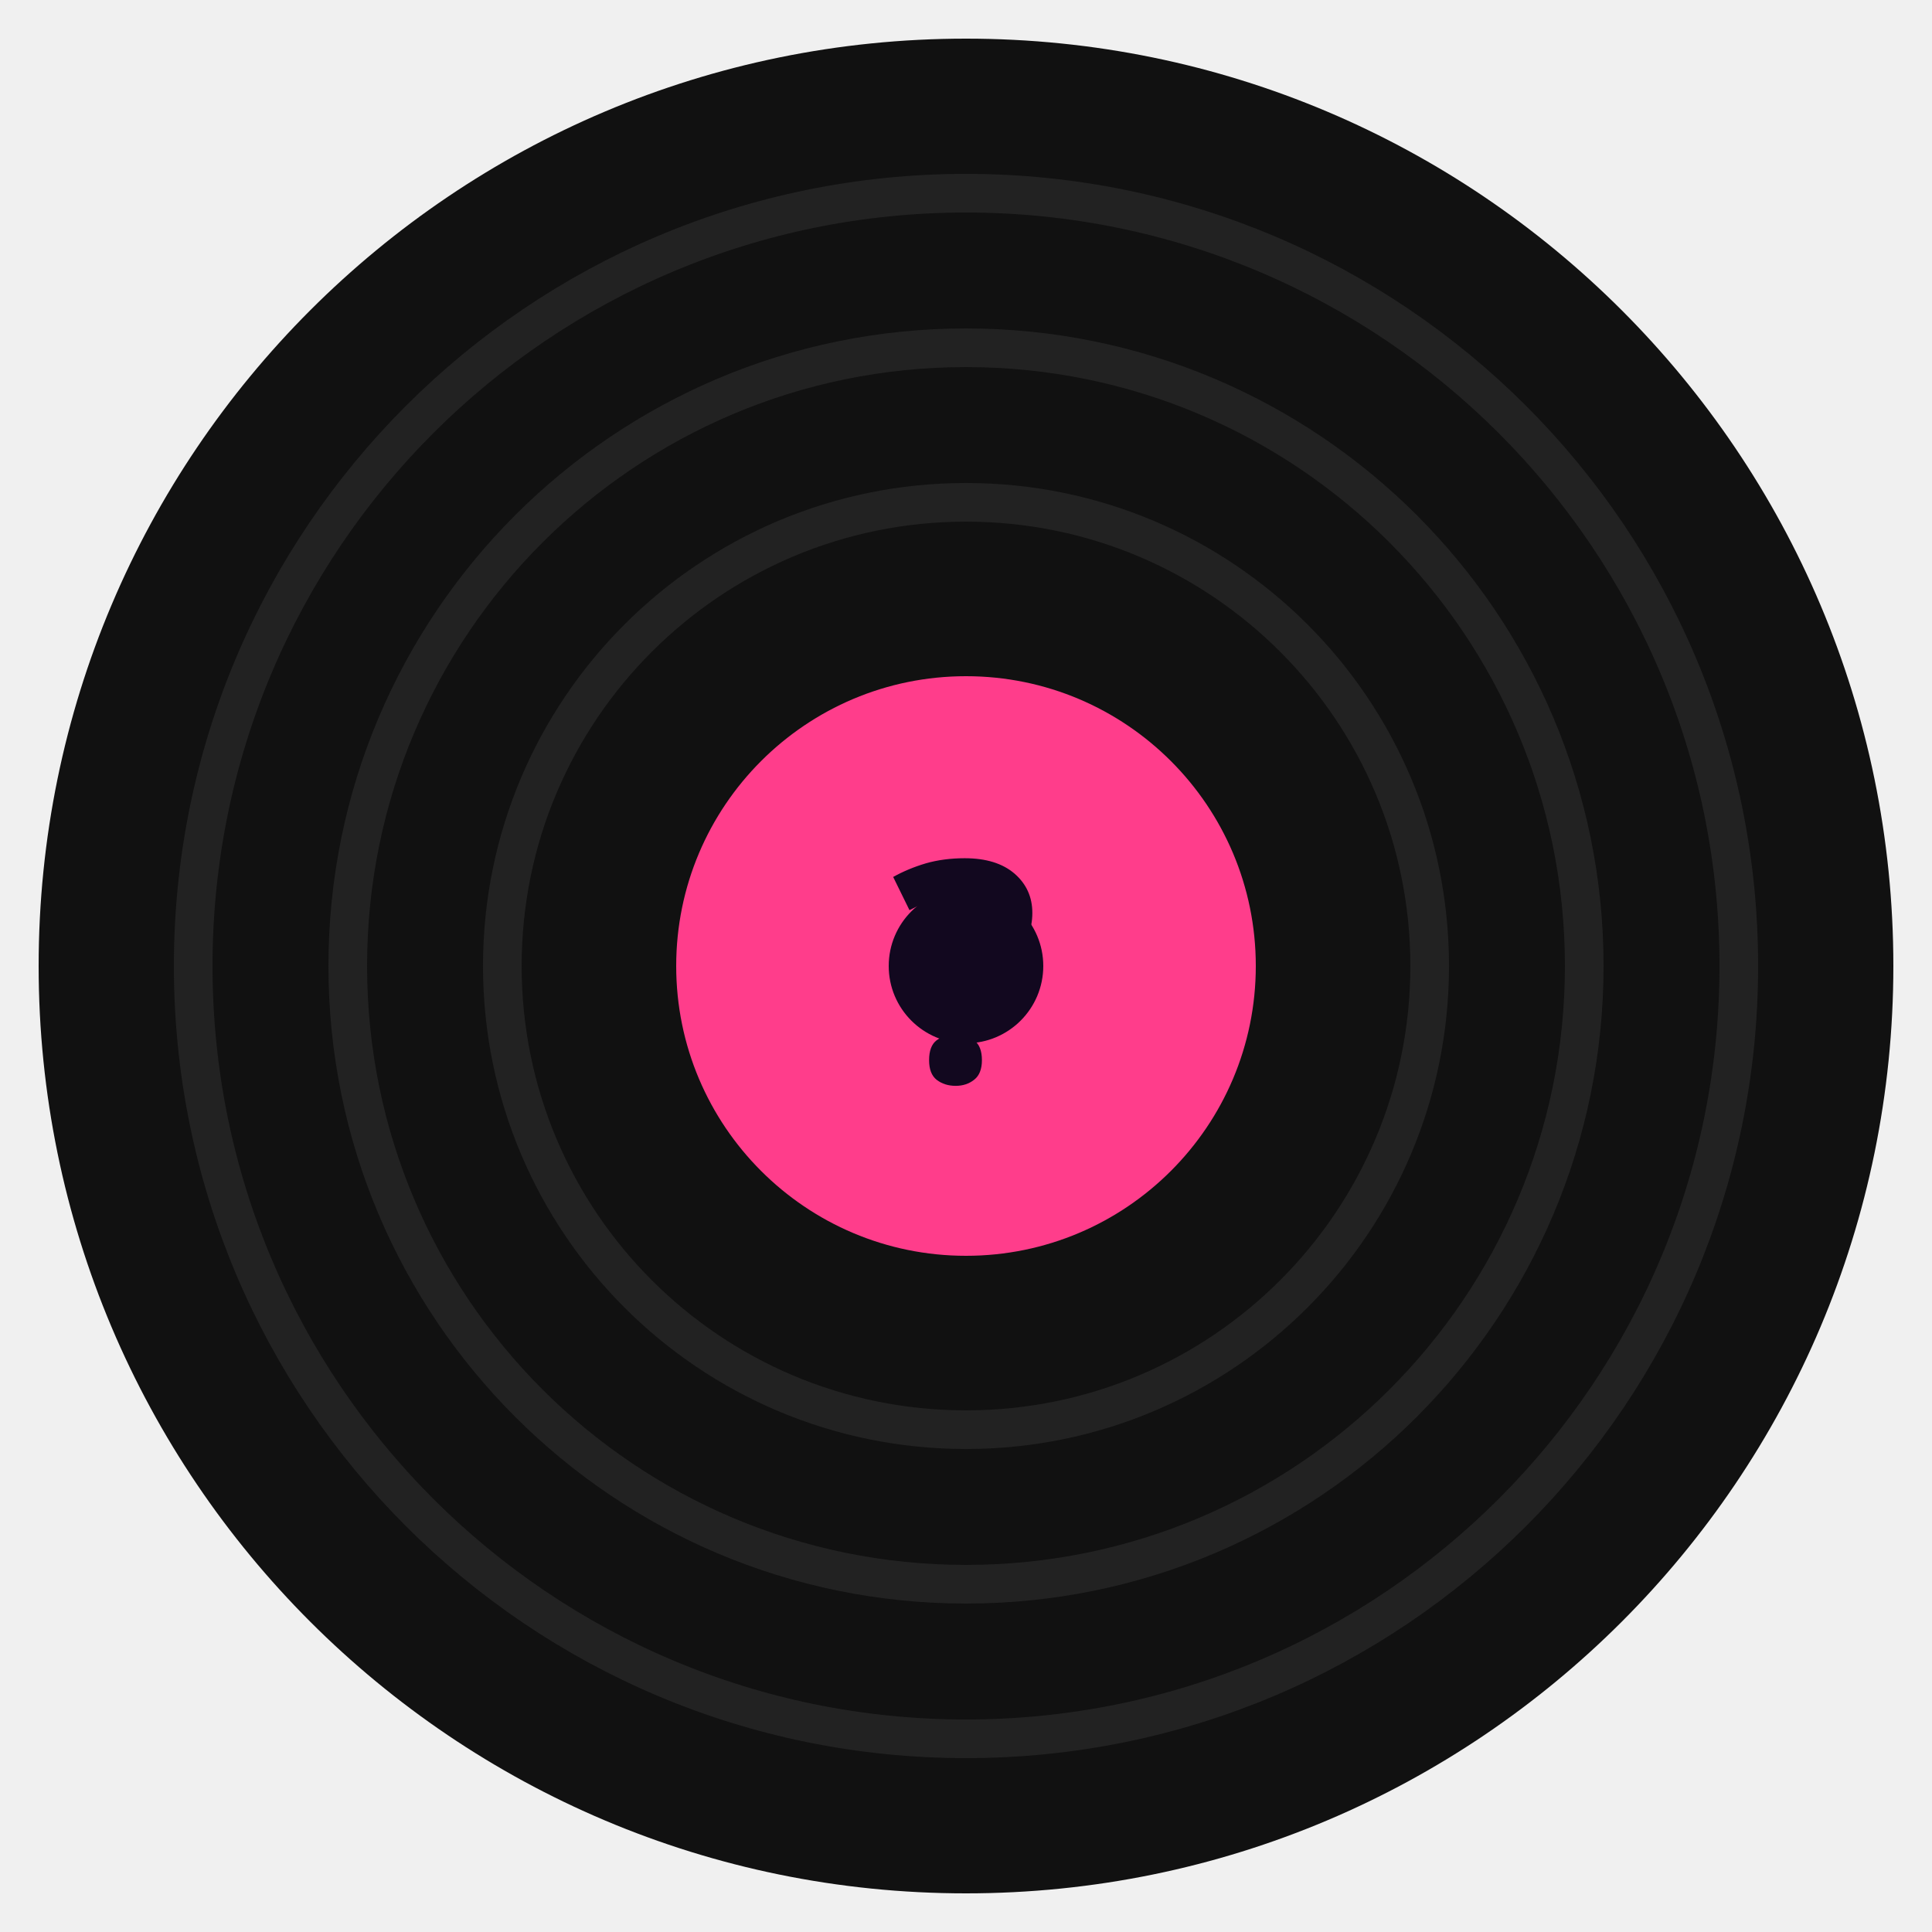
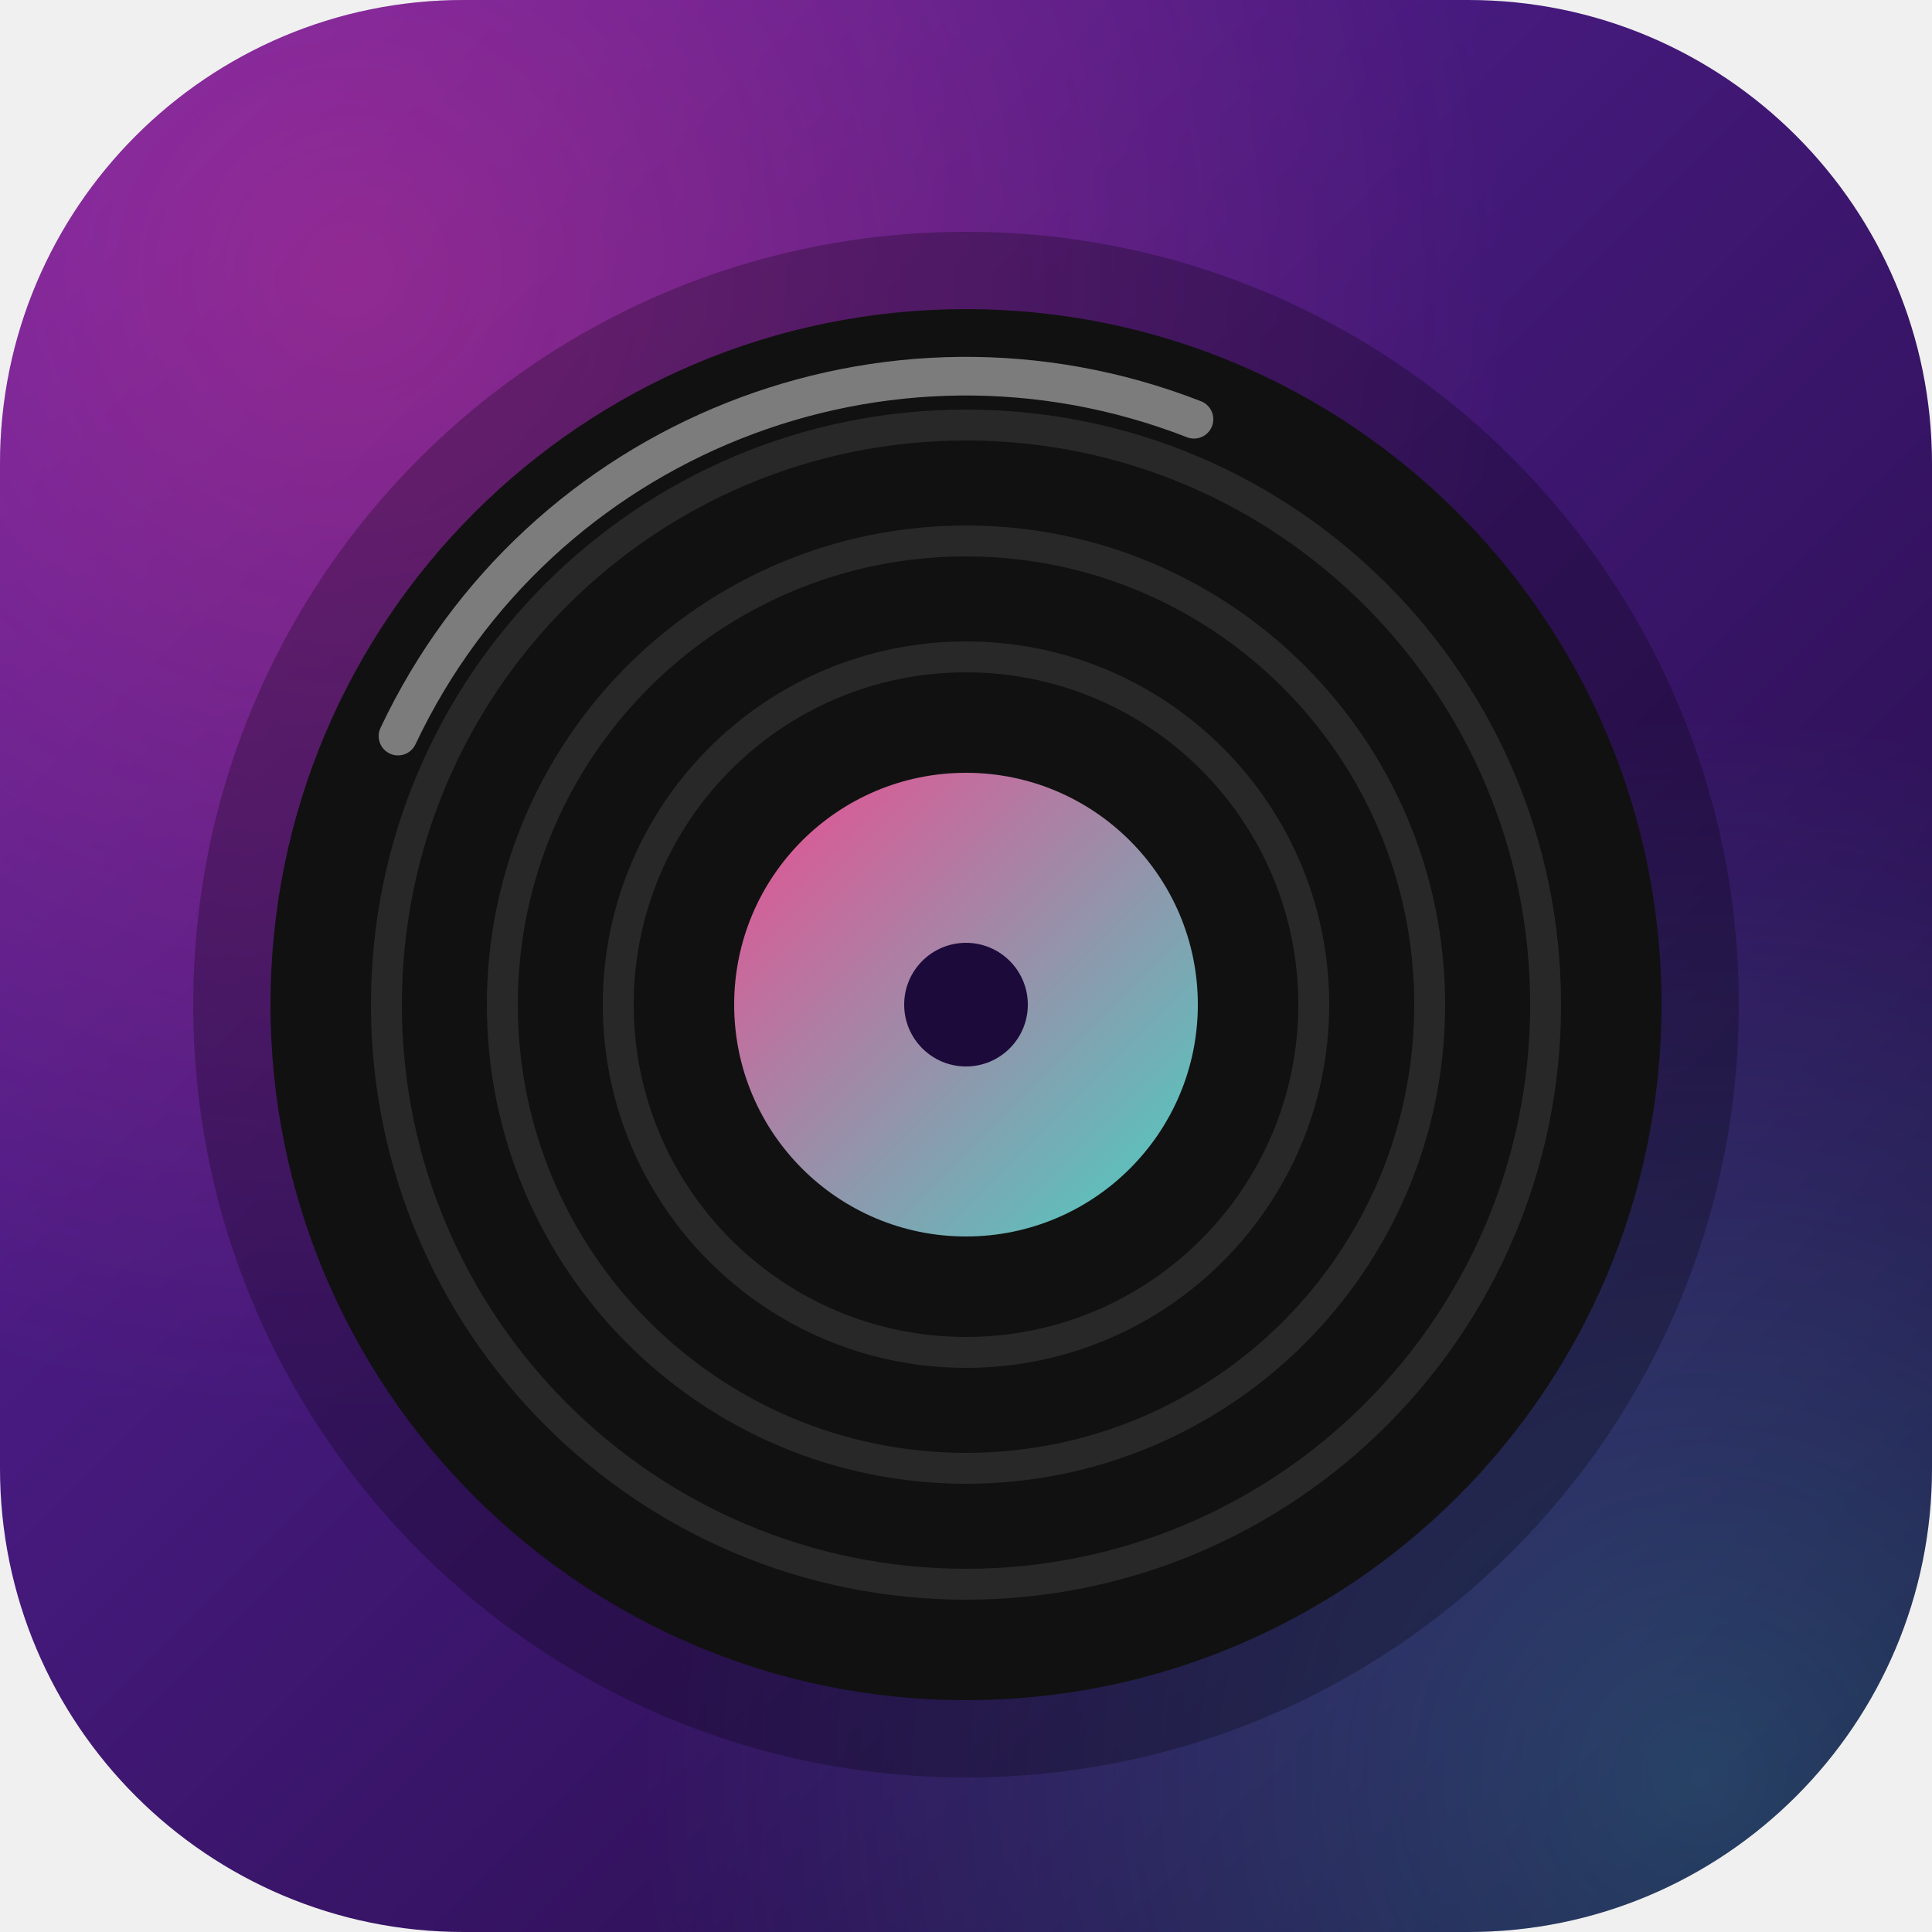
<svg xmlns="http://www.w3.org/2000/svg" viewBox="0 0 100 100">
-   <circle cx="50" cy="50" r="48" fill="#111" />
-   <circle cx="50" cy="50" r="40" fill="none" stroke="#222" stroke-width="2" />
-   <circle cx="50" cy="50" r="32" fill="none" stroke="#222" stroke-width="2" />
-   <circle cx="50" cy="50" r="24" fill="none" stroke="#222" stroke-width="2" />
-   <circle cx="50" cy="50" r="15" fill="#ff3d8b" />
-   <circle cx="50" cy="50" r="4" fill="#12081f" />
-   <text x="50" y="56" font-size="16" text-anchor="middle" fill="#12081f" font-family="sans-serif" font-weight="bold">?</text>
+   <defs>
+     <linearGradient id="bg" x1="0" y1="0" x2="100" y2="100" gradientUnits="userSpaceOnUse">
+       <stop offset="0" stop-color="#6024a8" />
+       <stop offset="1" stop-color="#1c0a3a" />
+     </linearGradient>
+     <radialGradient id="pink" cx="18" cy="14" r="60" gradientUnits="userSpaceOnUse">
+       <stop offset="0" stop-color="#ff3d8b" stop-opacity="0.35" />
+       <stop offset="1" stop-color="#ff3d8b" stop-opacity="0" />
+     </radialGradient>
+     <radialGradient id="teal" cx="88" cy="92" r="55" gradientUnits="userSpaceOnUse">
+       <stop offset="0" stop-color="#35e0c8" stop-opacity="0.25" />
+       <stop offset="1" stop-color="#35e0c8" stop-opacity="0" />
+     </radialGradient>
+     <linearGradient id="label" x1="36" y1="36" x2="66" y2="66" gradientUnits="userSpaceOnUse">
+       <stop offset="0" stop-color="#ff3d8b" />
+       <stop offset="1" stop-color="#35e0c8" />
+     </linearGradient>
+   </defs>
+   <rect width="100" height="100" rx="24" fill="url(#bg)" />
+   <rect width="100" height="100" rx="24" fill="url(#pink)" />
+   <rect width="100" height="100" rx="24" fill="url(#teal)" />
+   <circle cx="50" cy="52" r="40" fill="#000" fill-opacity="0.25" />
+   <circle cx="50" cy="52" r="36" fill="#111" />
+   <g fill="none" stroke="#282828" stroke-width="1.6">
+     <circle cx="50" cy="52" r="30" />
+     <circle cx="50" cy="52" r="24" />
+     <circle cx="50" cy="52" r="18" />
+   </g>
+   <path d="M20.6 38.1 A32.5 32.5 0 0 1 61.8 21.7" fill="none" stroke="#fff" stroke-opacity="0.45" stroke-width="2" stroke-linecap="round" />
+   <circle cx="50" cy="52" r="12" fill="url(#label)" />
+   <circle cx="50" cy="52" r="3.2" fill="#1c0a3a" />
</svg>
